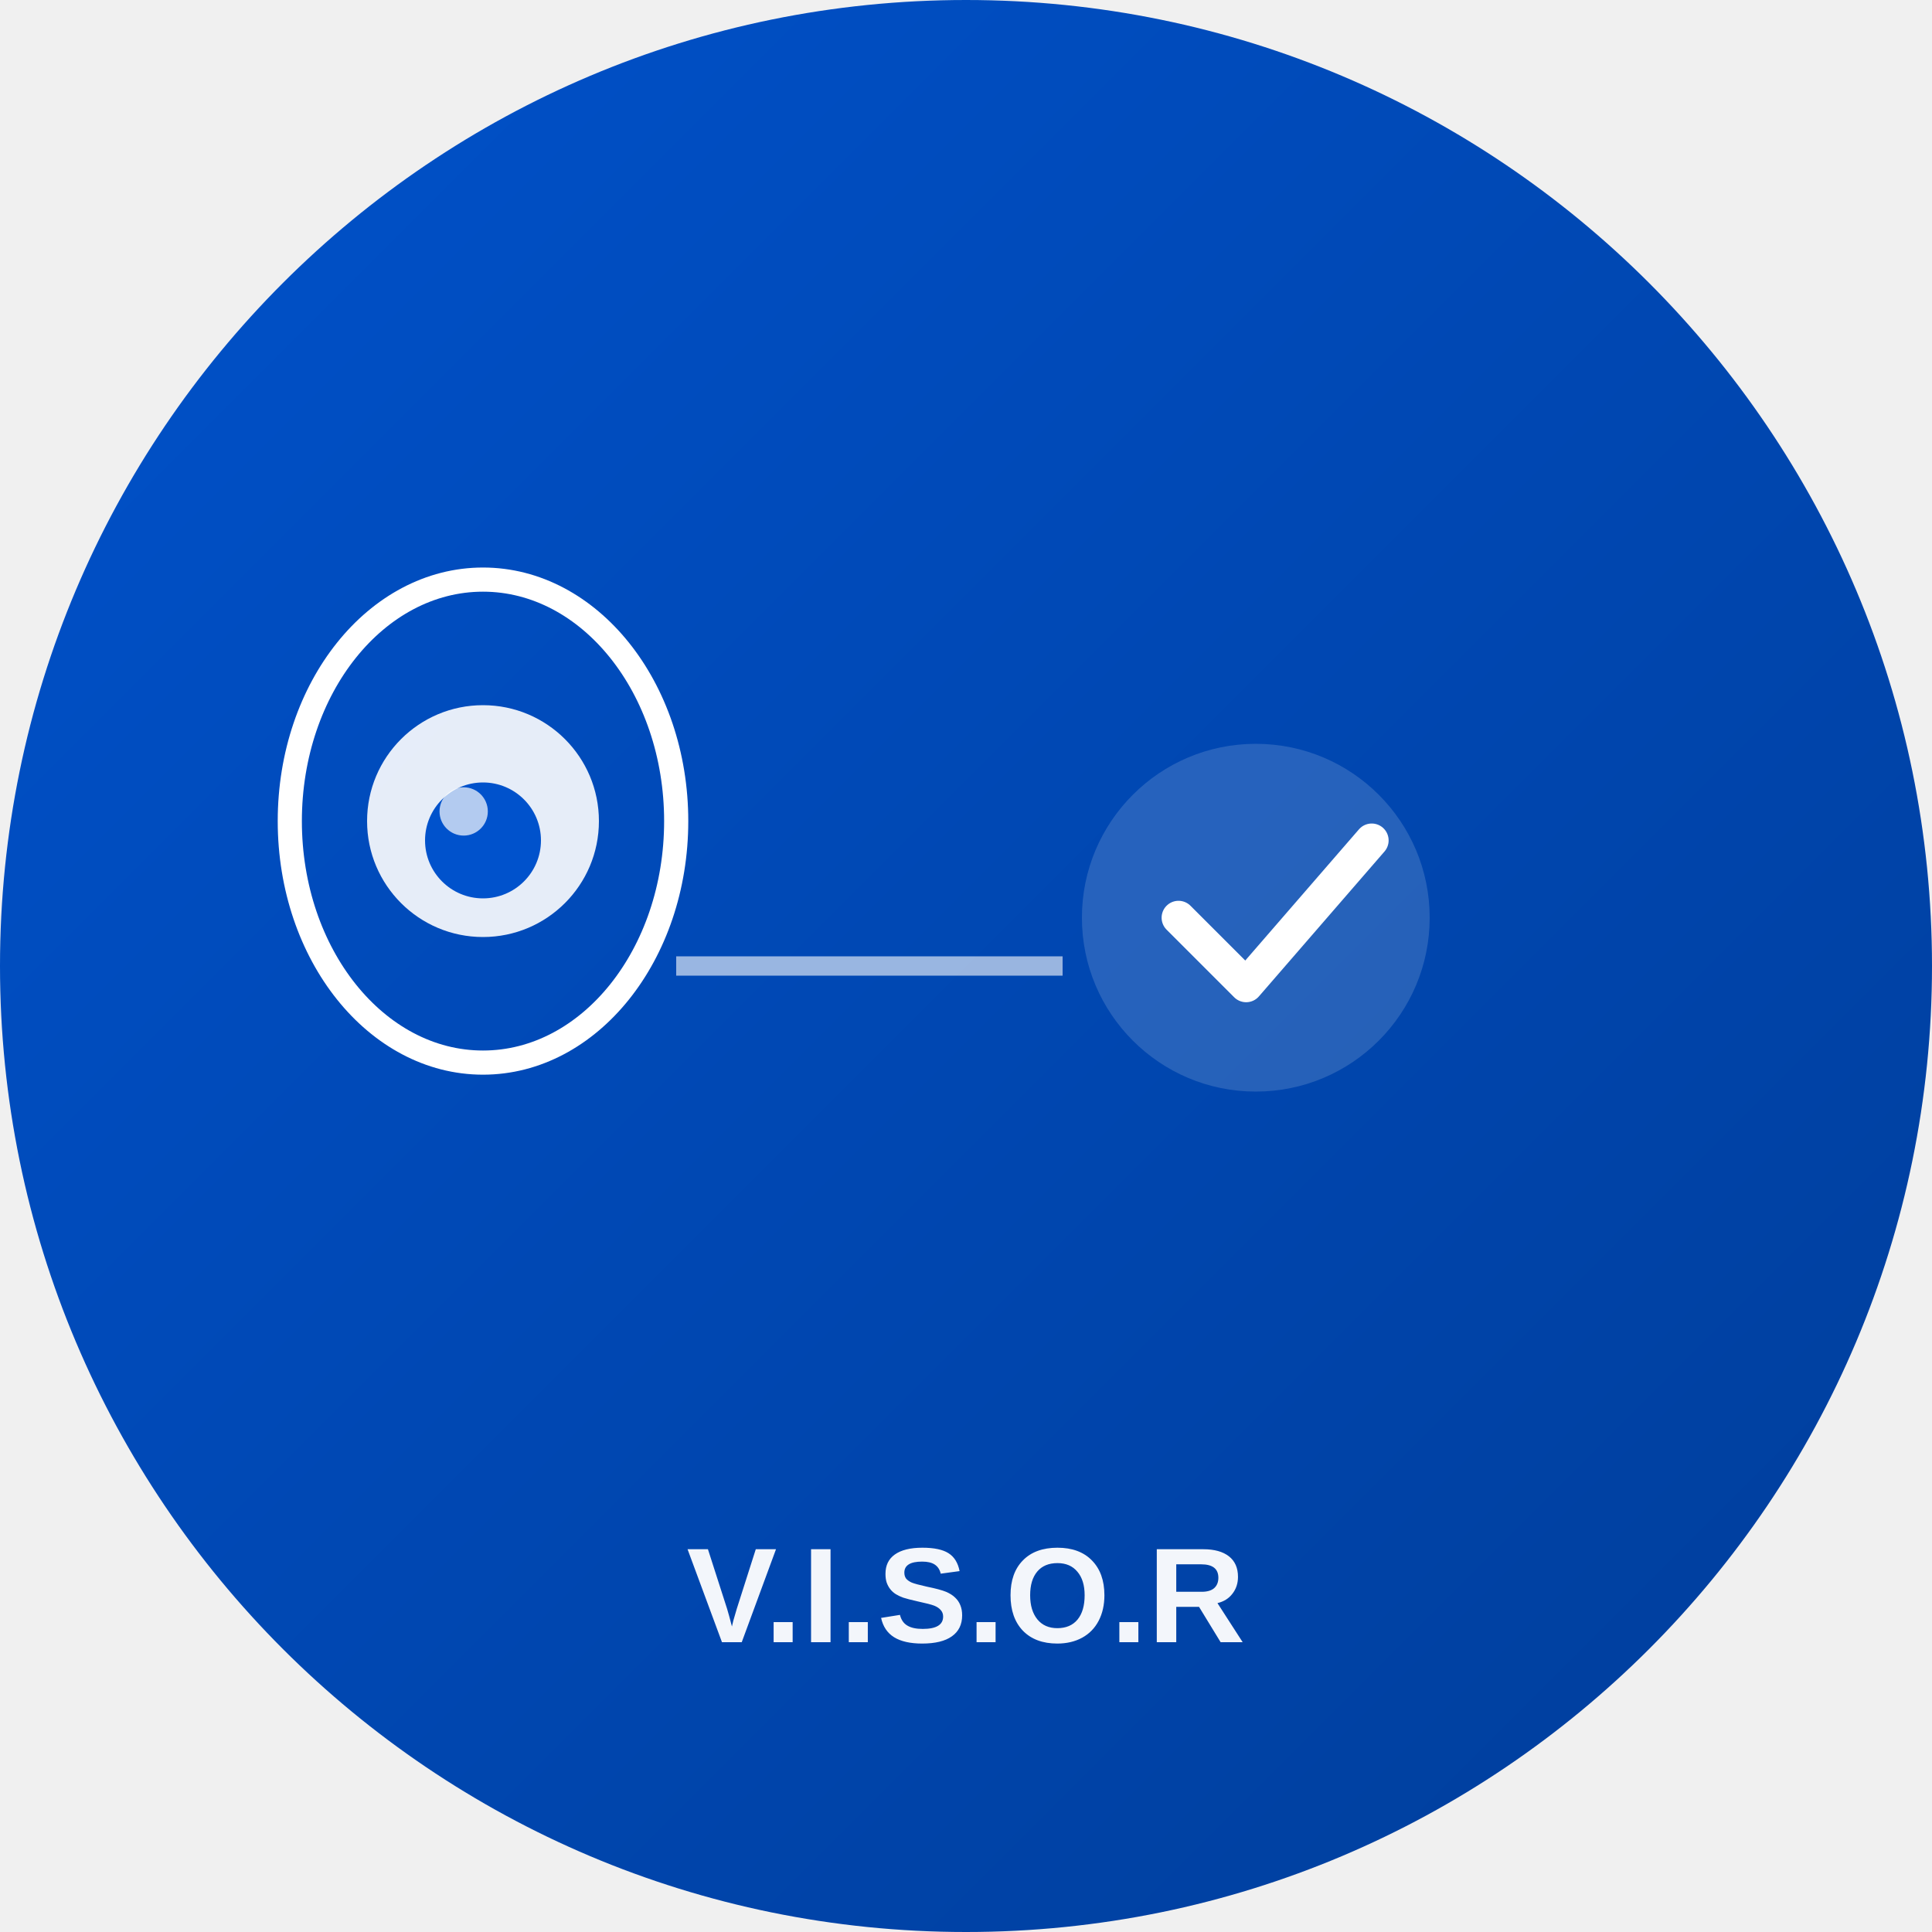
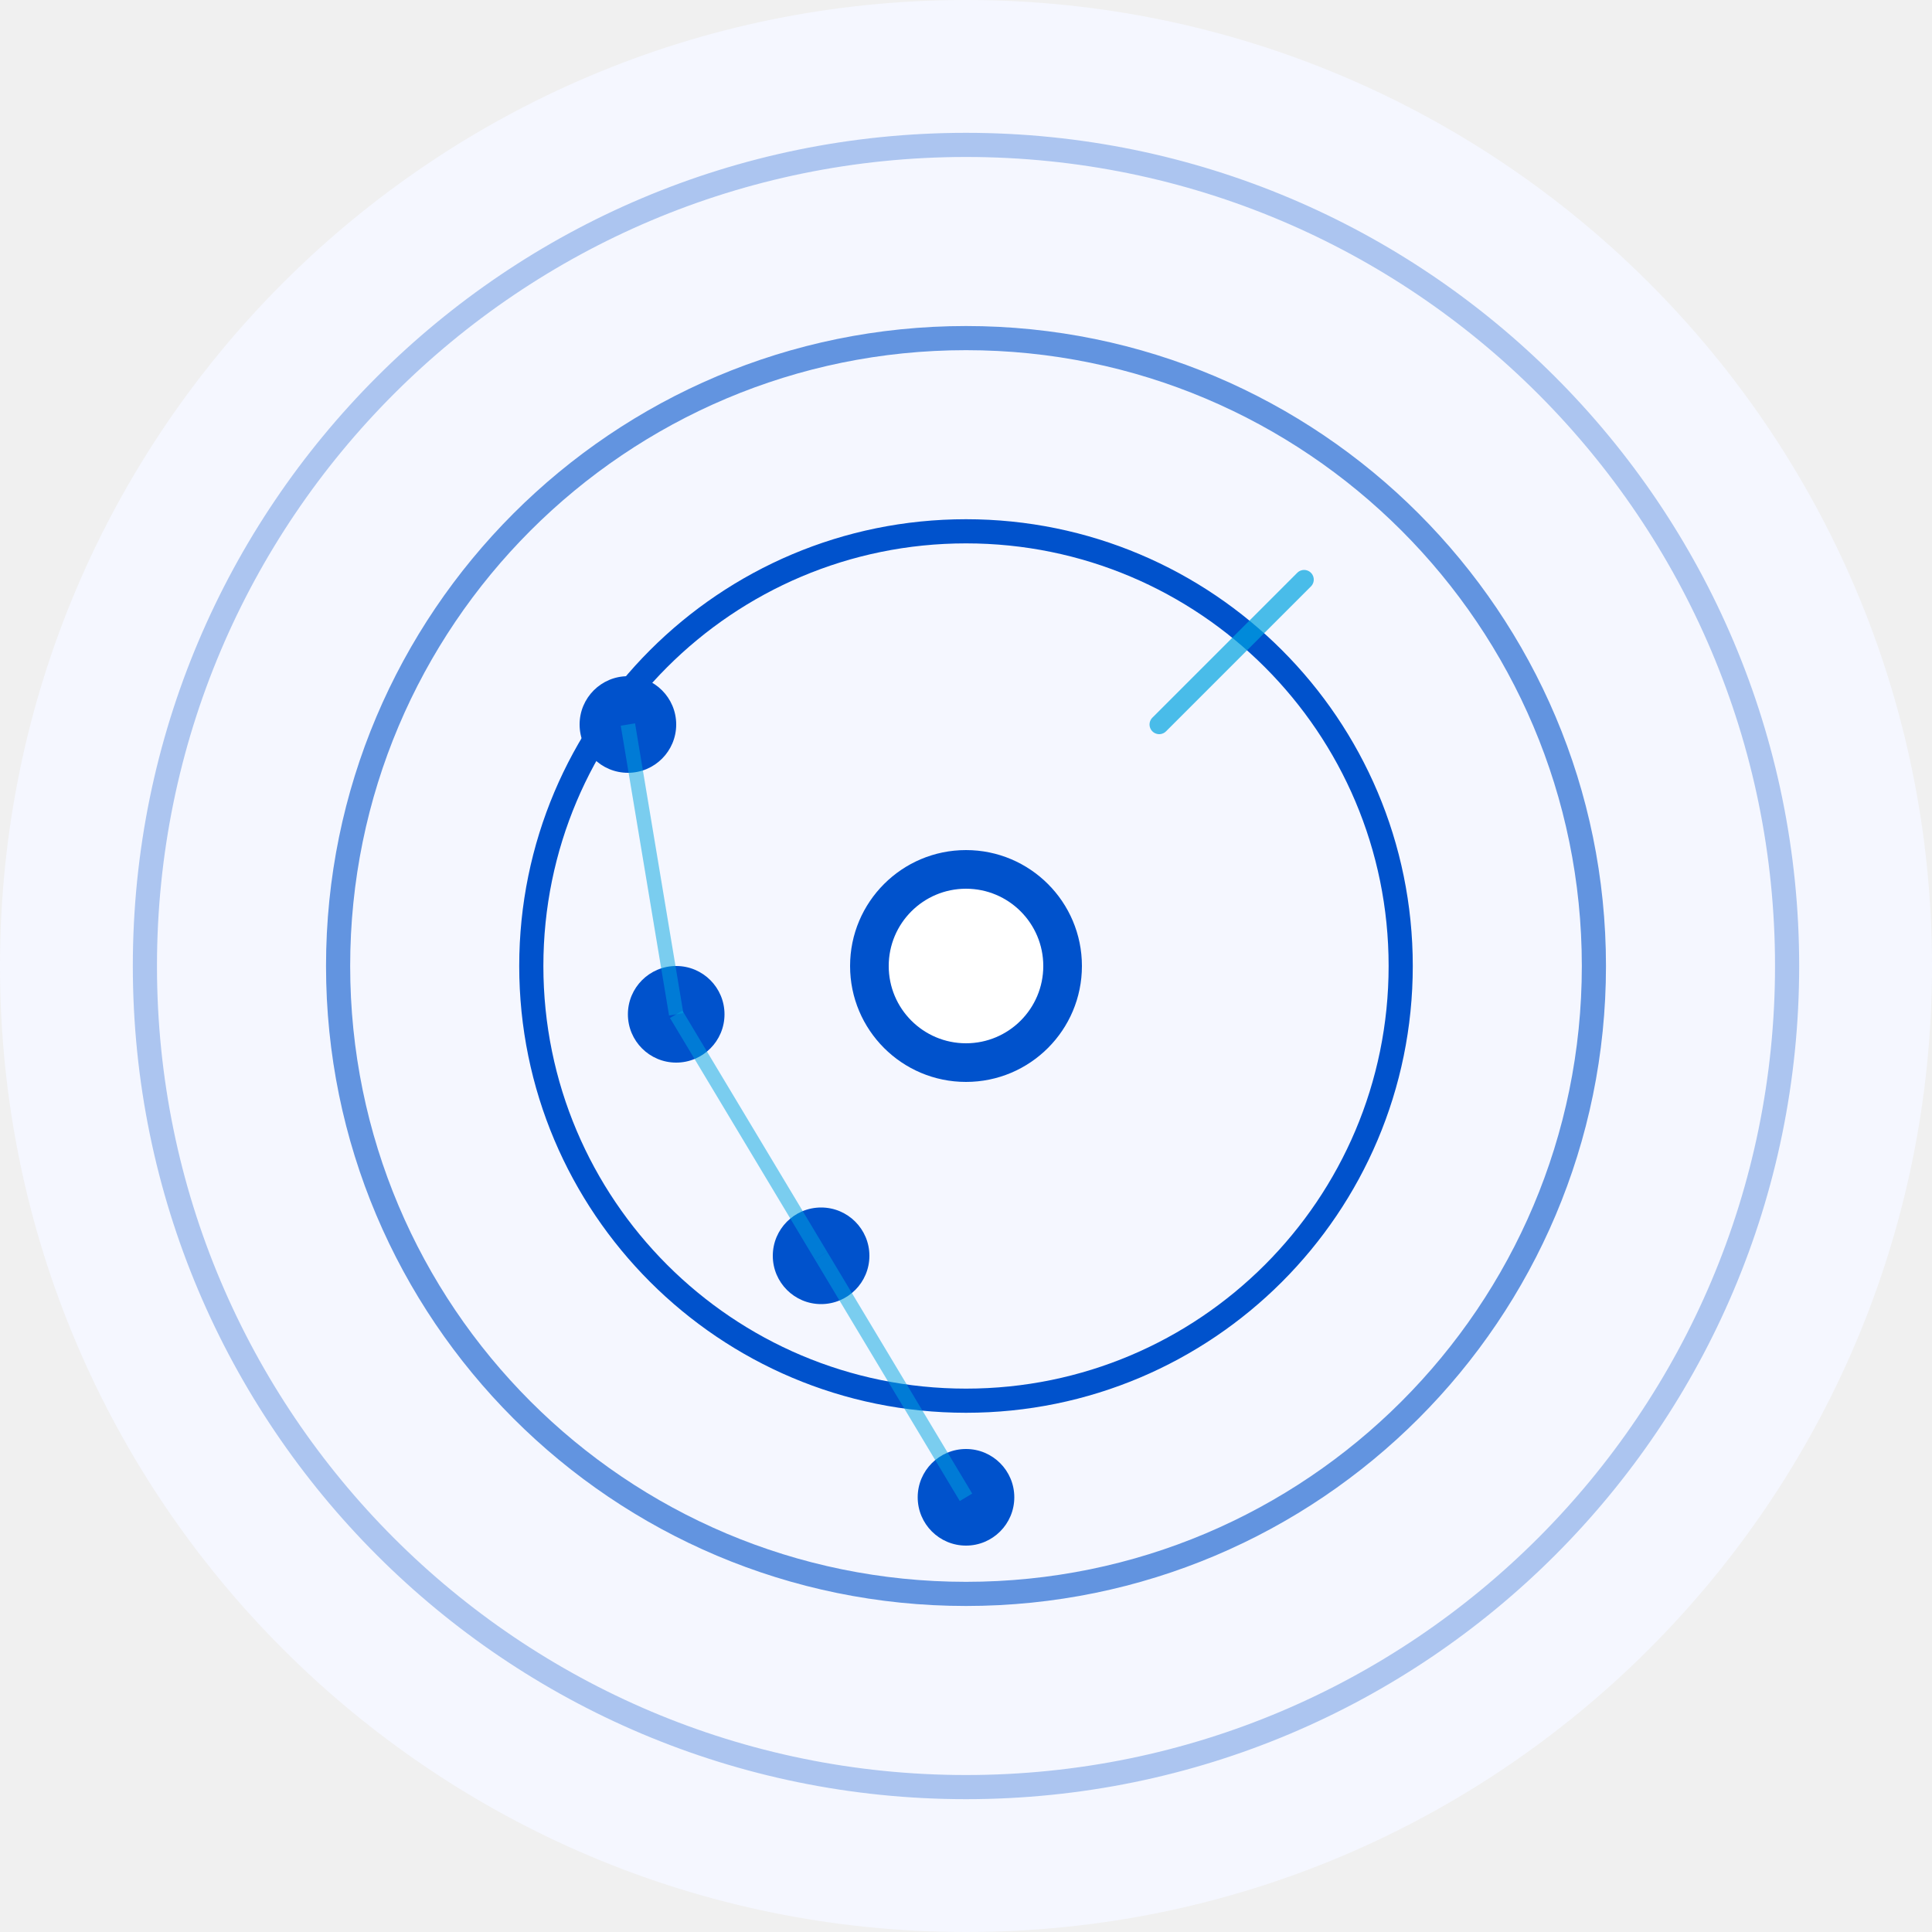
<svg xmlns="http://www.w3.org/2000/svg" viewBox="0 0 200 200" width="200" height="200">
-   <defs>
-     <linearGradient id="blueGradient" x1="0%" y1="0%" x2="100%" y2="100%">
-       <stop offset="0%" style="stop-color:#0052cc;stop-opacity:1" />
-       <stop offset="100%" style="stop-color:#003d99;stop-opacity:1" />
-     </linearGradient>
-   </defs>
-   <circle cx="100" cy="100" r="100" fill="url(#blueGradient)" />
-   <g transform="translate(50, 85)">
-     <ellipse cx="0" cy="0" rx="20" ry="25" fill="none" stroke="white" stroke-width="2.5" />
-     <circle cx="0" cy="0" r="12" fill="white" opacity="0.9" />
-     <circle cx="0" cy="2" r="6" fill="#0052cc" />
-     <circle cx="-2" cy="-1" r="2.5" fill="white" opacity="0.7" />
-   </g>
-   <g transform="translate(130, 95)">
-     <circle cx="0" cy="0" r="18" fill="white" opacity="0.15" />
-     <path d="M -8 0 L -1 7 L 12 -8" fill="none" stroke="white" stroke-width="3.5" stroke-linecap="round" stroke-linejoin="round" />
-   </g>
-   <line x1="70" y1="100" x2="110" y2="100" stroke="white" stroke-width="2" opacity="0.6" />
-   <text x="100" y="170" font-family="Arial, sans-serif" font-size="14" font-weight="bold" text-anchor="middle" fill="white" opacity="0.95">
-     V.I.S.O.R
-   </text>
+   <circle cx="100" cy="100" r="100" fill="#f5f7ff" />
+   <circle cx="100" cy="100" r="85" fill="none" stroke="#0052cc" stroke-width="2.5" opacity="0.3" />
+   <circle cx="100" cy="100" r="65" fill="none" stroke="#0052cc" stroke-width="2.5" opacity="0.6" />
+   <circle cx="100" cy="100" r="45" fill="none" stroke="#0052cc" stroke-width="2.5" />
+   <circle cx="100" cy="155" r="5" fill="#0052cc" />
+   <circle cx="85" cy="130" r="5" fill="#0052cc" />
+   <circle cx="70" cy="105" r="5" fill="#0052cc" />
+   <circle cx="65" cy="75" r="5" fill="#0052cc" />
+   <line x1="100" y1="155" x2="85" y2="130" stroke="#00a3e0" stroke-width="1.5" opacity="0.5" />
+   <line x1="85" y1="130" x2="70" y2="105" stroke="#00a3e0" stroke-width="1.5" opacity="0.5" />
+   <line x1="70" y1="105" x2="65" y2="75" stroke="#00a3e0" stroke-width="1.5" opacity="0.5" />
+   <circle cx="100" cy="100" r="12" fill="#0052cc" />
+   <circle cx="100" cy="100" r="8" fill="white" />
+   <path d="M 120 75 L 130 65 M 125 70 L 135 60" stroke="#00a3e0" stroke-width="2" opacity="0.7" stroke-linecap="round" />
</svg>
